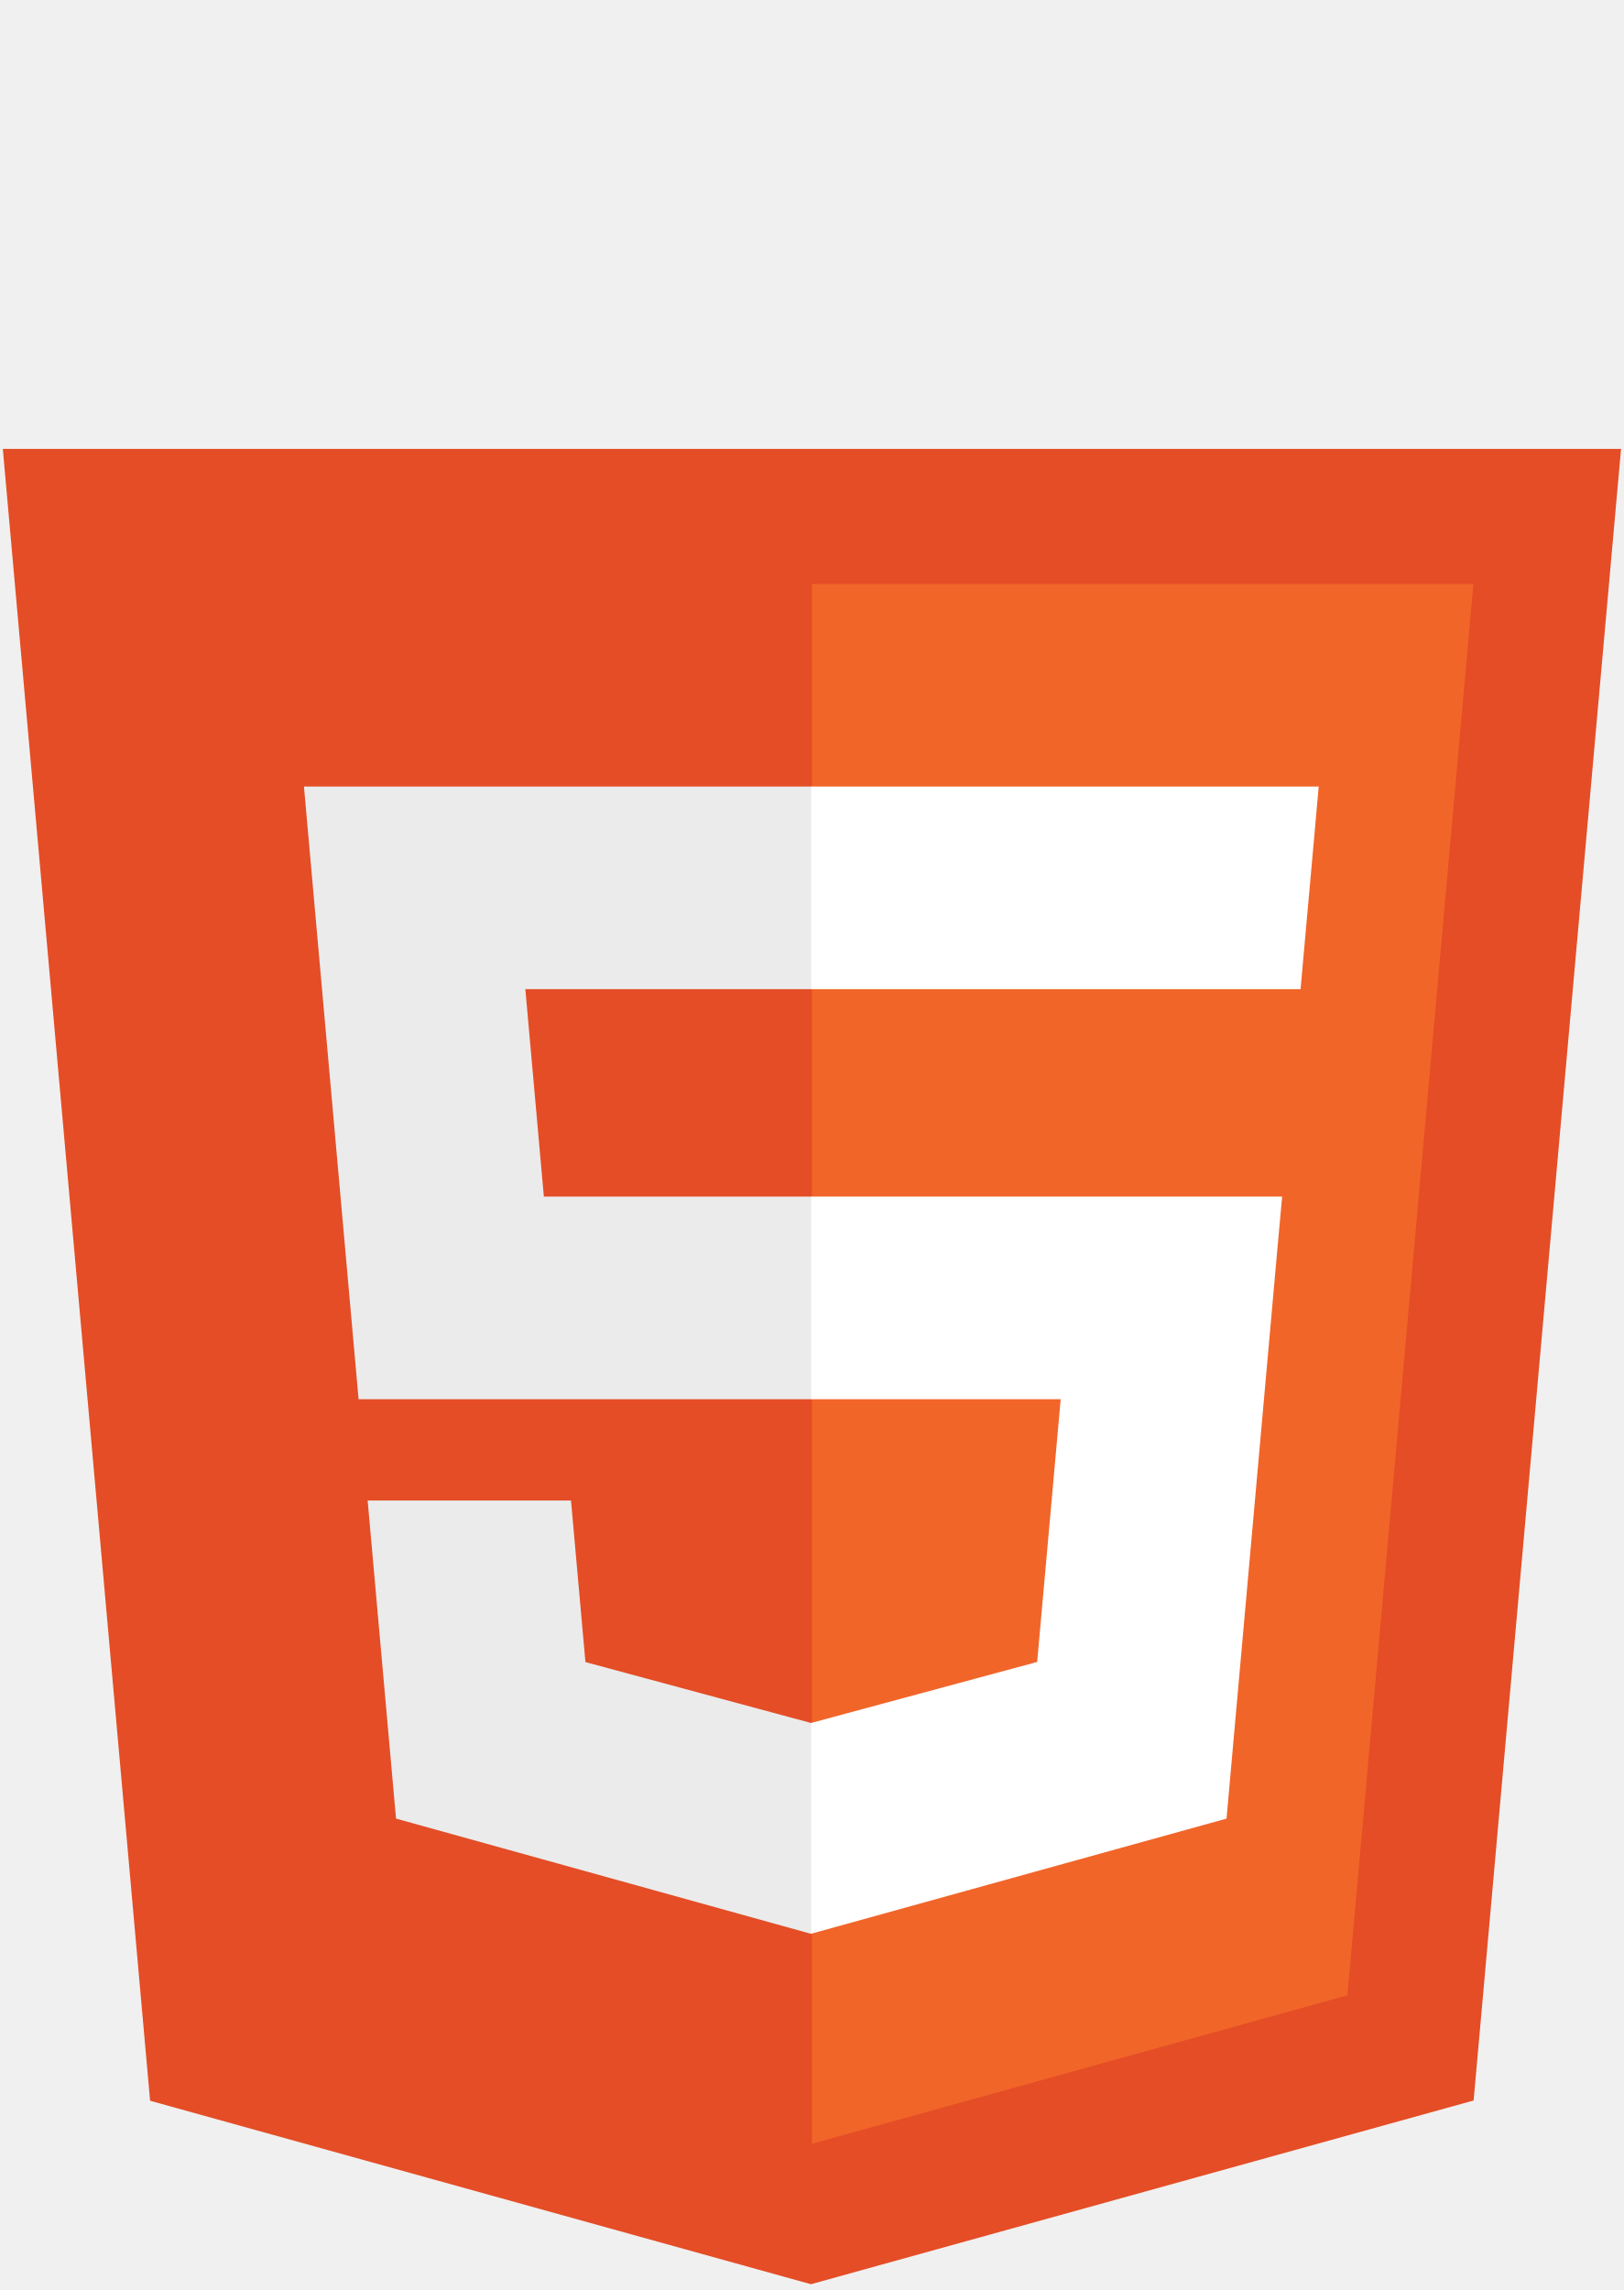
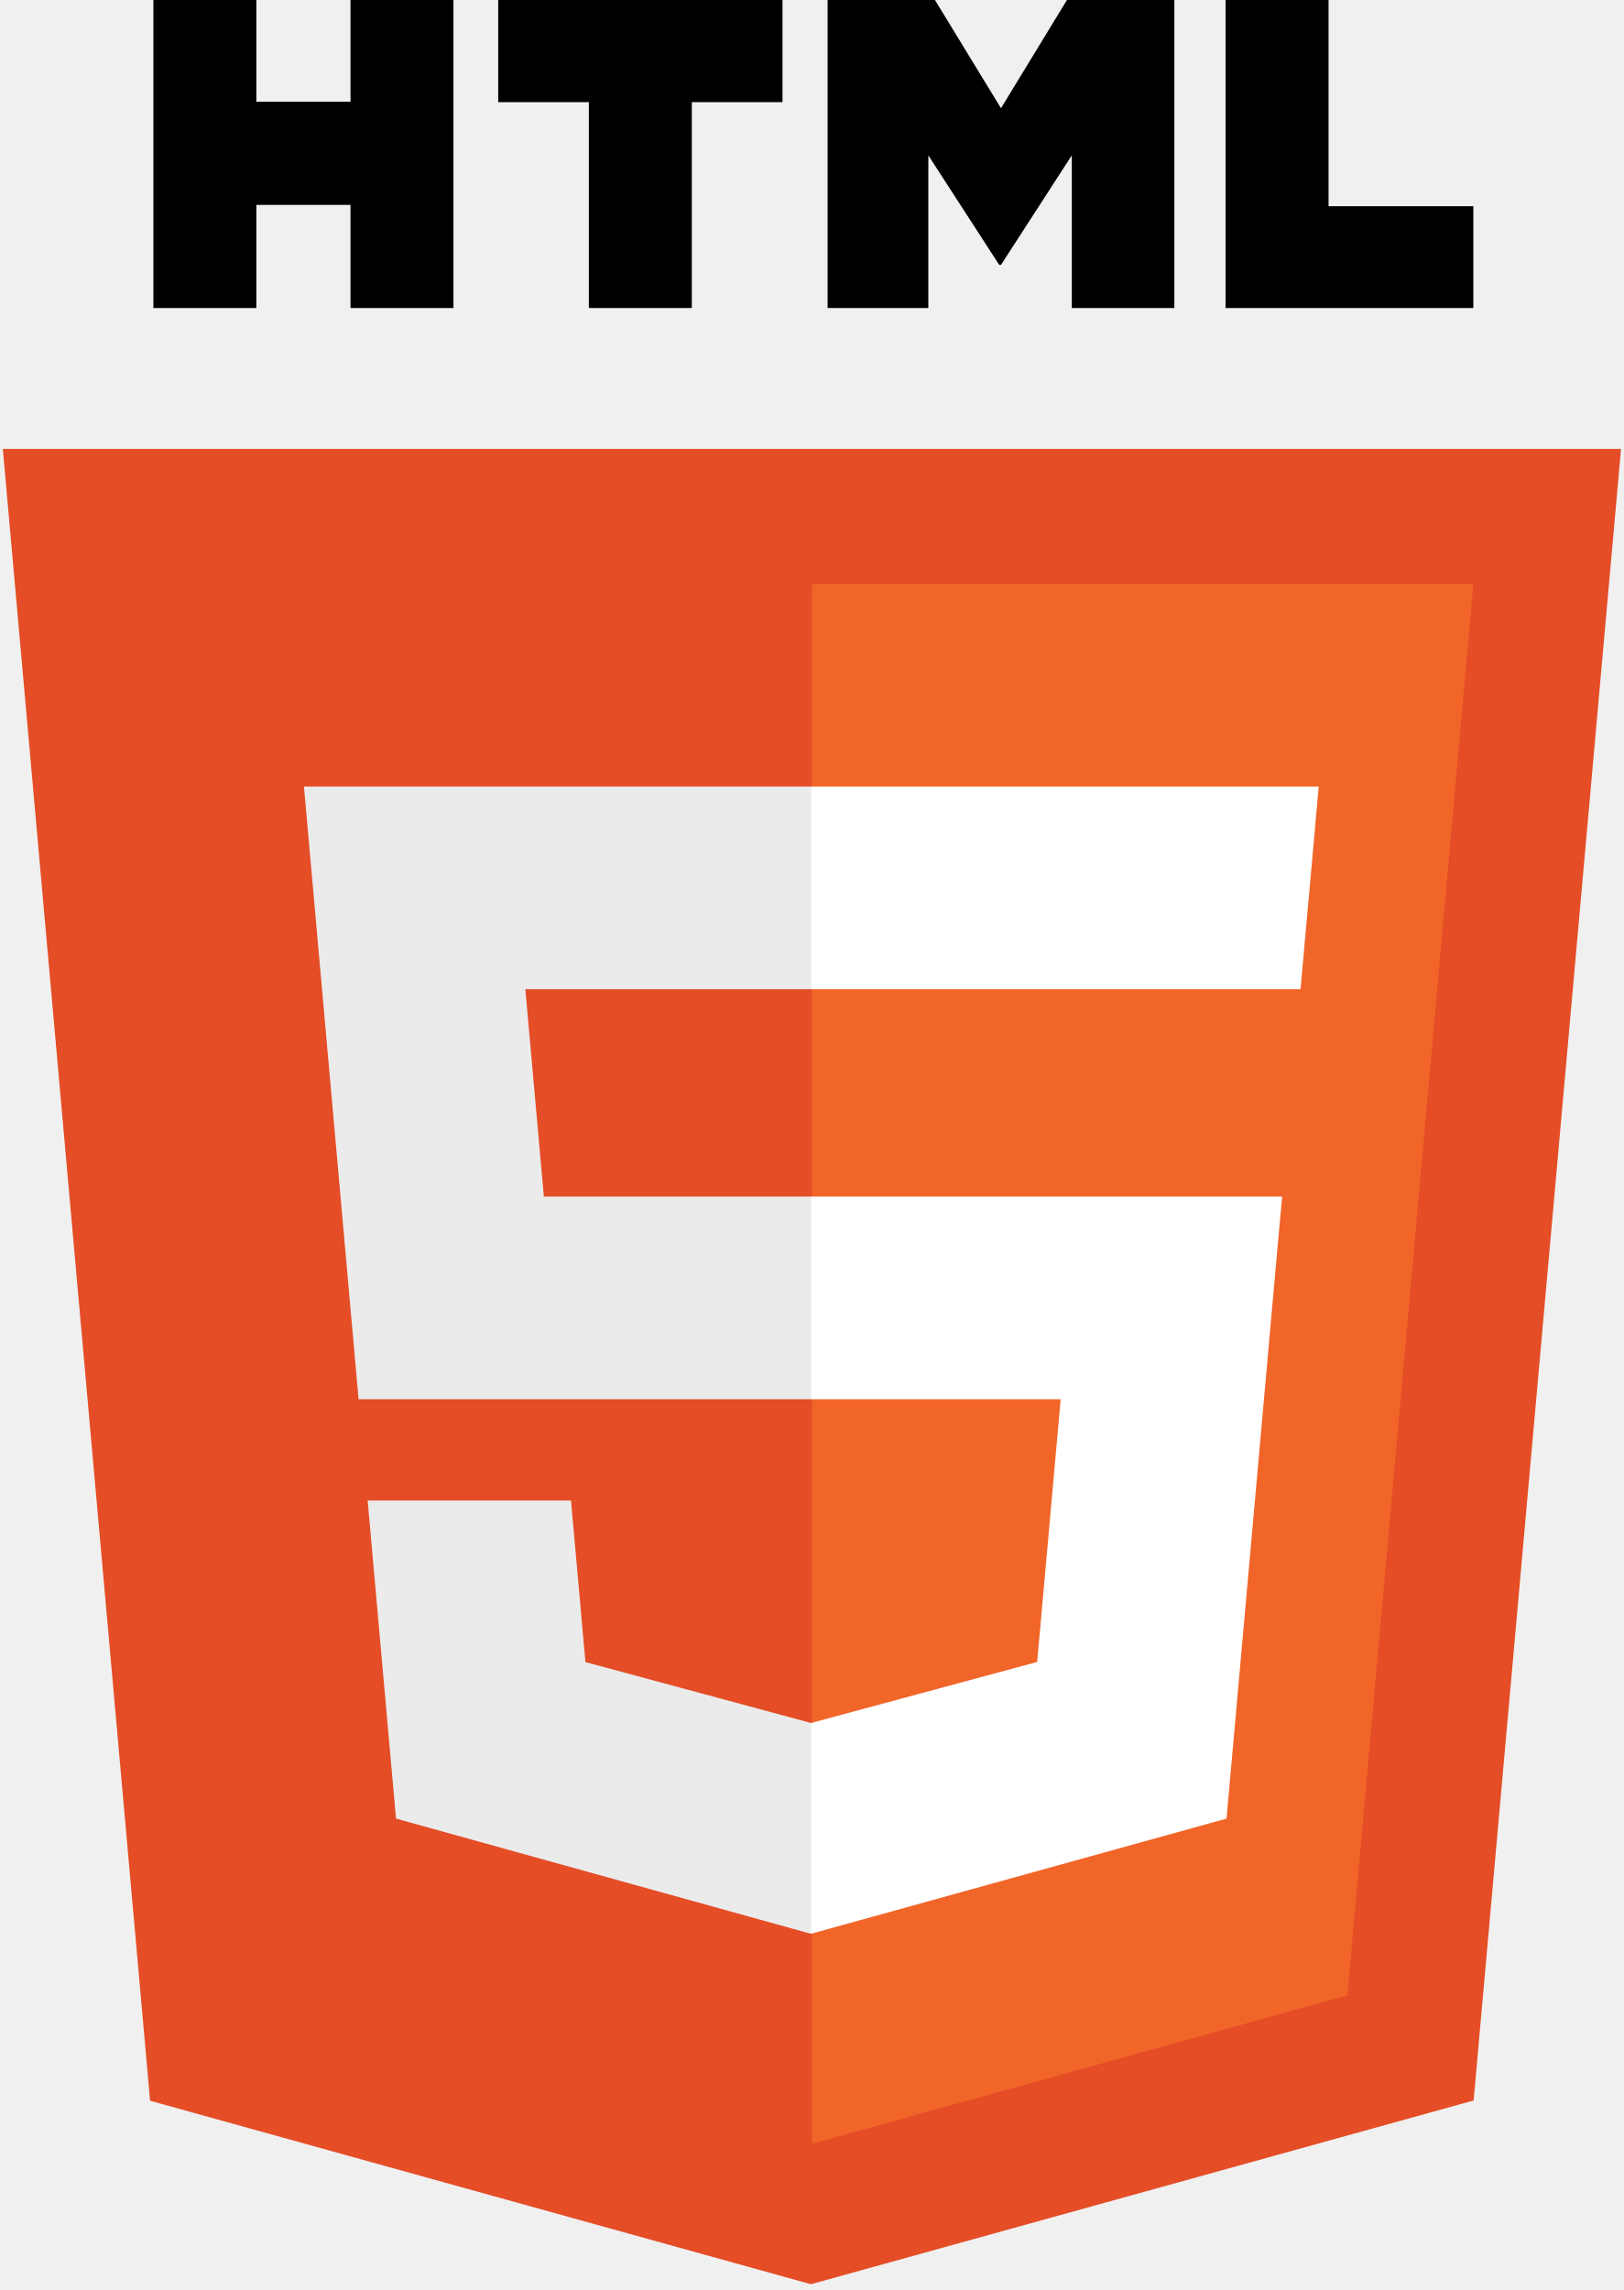
<svg xmlns="http://www.w3.org/2000/svg" width="256px" height="361px" viewBox="0 0 256 361" version="1.1" preserveAspectRatio="xMidYMid">
  <g>
    <path d="M255.555,70.766 L232.314,331.125 L127.844,360.088 L23.662,331.166 L0.445,70.766 L255.555,70.766 L255.555,70.766 Z" fill="#E44D26" />
    <path d="M128,337.95 L212.417,314.547 L232.278,92.057 L128,92.057 L128,337.95 L128,337.95 Z" fill="#F16529" />
    <path d="M82.82,155.932 L128,155.932 L128,123.995 L47.917,123.995 L48.681,132.563 L56.531,220.573 L128,220.573 L128,188.636 L85.739,188.636 L82.82,155.932 L82.82,155.932 Z" fill="#EBEBEB" />
    <path d="M90.018,236.542 L57.958,236.542 L62.432,286.688 L127.853,304.849 L128,304.808 L128,271.58 L127.86,271.617 L92.292,262.013 L90.018,236.542 L90.018,236.542 Z" fill="#EBEBEB" />
+     <path d="M24.181,0 L40.411,0 L40.411,16.035 L55.257,16.035 L55.257,0 L71.488,0 L71.488,48.558 L55.258,48.558 L55.258,32.298 L40.411,32.298 L40.411,48.558 L24.181,48.558 L24.181,0 L24.181,0 L24.181,0 Z" fill="#000000" />
+     <path d="M92.831,16.103 L78.543,16.103 L78.543,0 L123.357,0 L123.357,16.103 L109.062,16.103 L109.062,48.558 L92.832,48.558 L92.832,16.103 L92.831,16.103 L92.831,16.103 Z" fill="#000000" />
+     <path d="M130.469,0 L147.393,0 L157.803,17.062 L168.203,0 L185.132,0 L185.132,48.558 L168.969,48.558 L168.969,24.49 L157.803,41.755 L157.524,41.755 L146.35,24.49 L146.35,48.558 L130.469,48.558 L130.469,0 L130.469,0 Z" fill="#000000" />
+     <path d="M193.21,0 L209.445,0 L209.445,32.508 L232.269,32.508 L232.269,48.558 L193.21,48.558 L193.21,0 L193.21,0 Z" fill="#000000" />
    <path d="M127.89,220.573 L167.217,220.573 L163.509,261.993 L127.89,271.607 L127.89,304.833 L193.362,286.688 L193.843,281.292 L201.348,197.212 L202.127,188.636 L127.89,188.636 L127.89,220.573 L127.89,220.573 Z" fill="#FFFFFF" />
    <path d="M127.89,155.854 L127.89,155.932 L205.033,155.932 L205.673,148.754 L207.129,132.563 L207.892,123.995 L127.89,123.995 L127.89,155.854 L127.89,155.854 Z" fill="#FFFFFF" />
  </g>
</svg>
